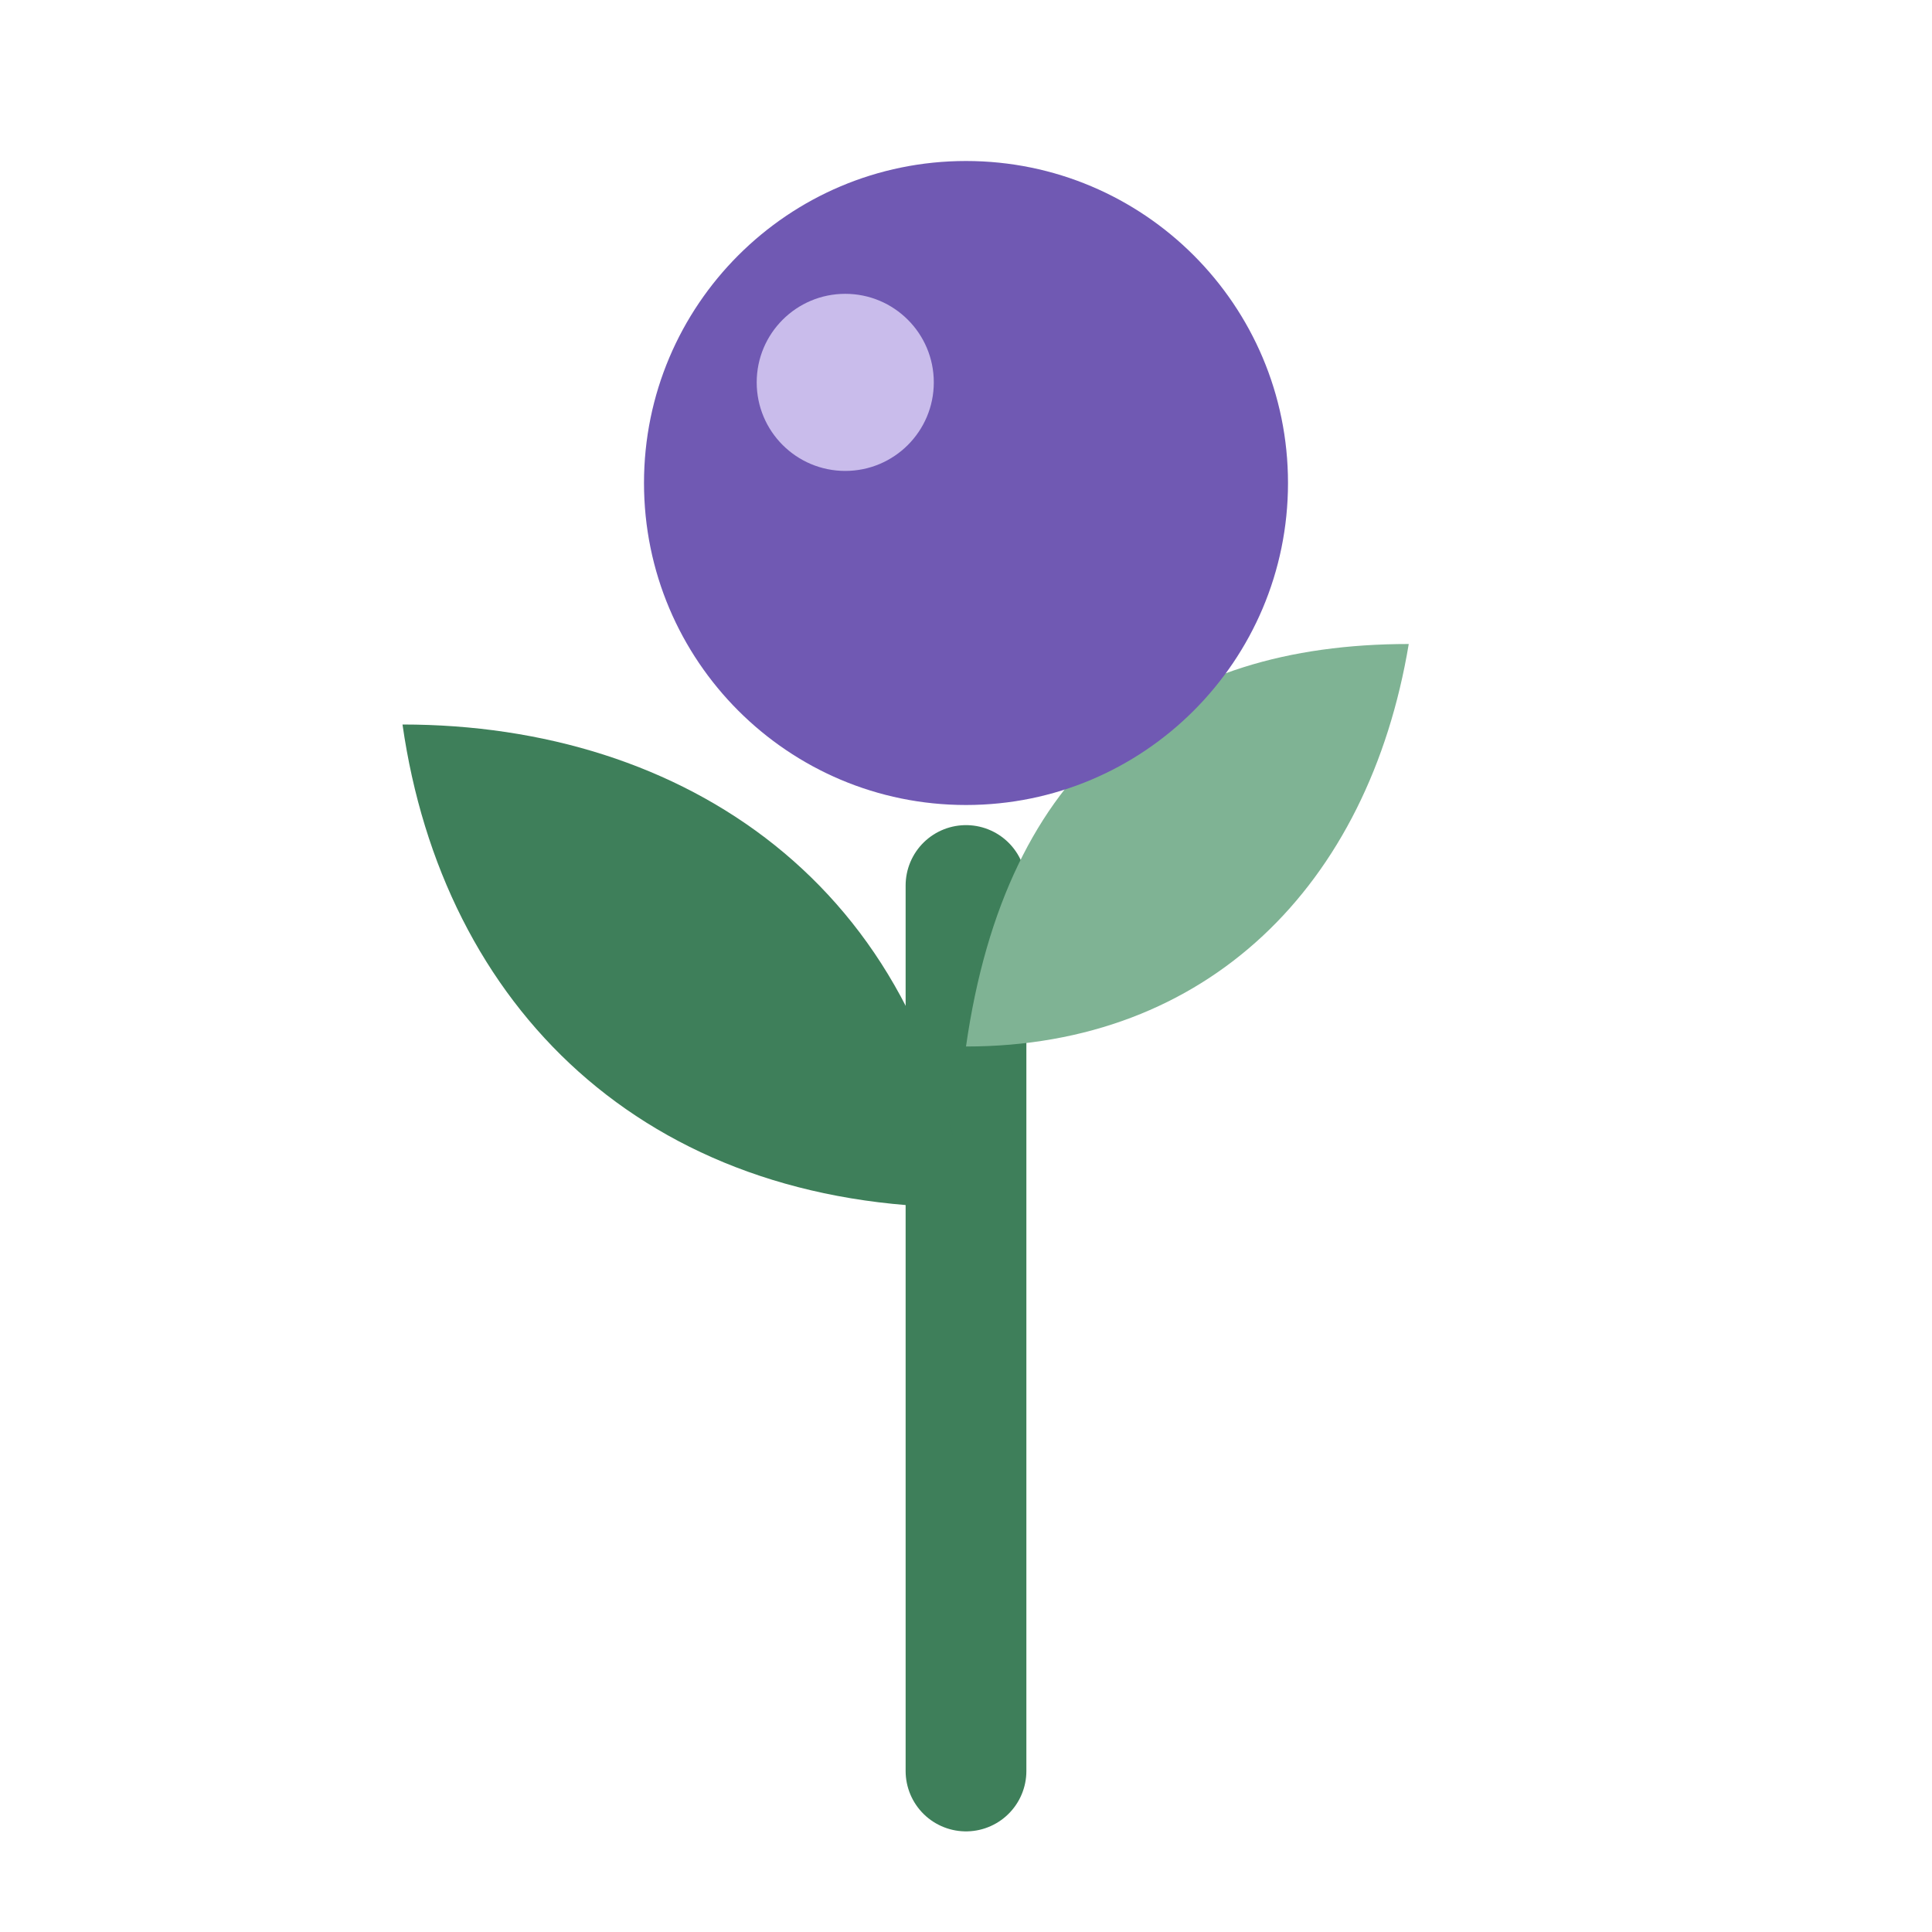
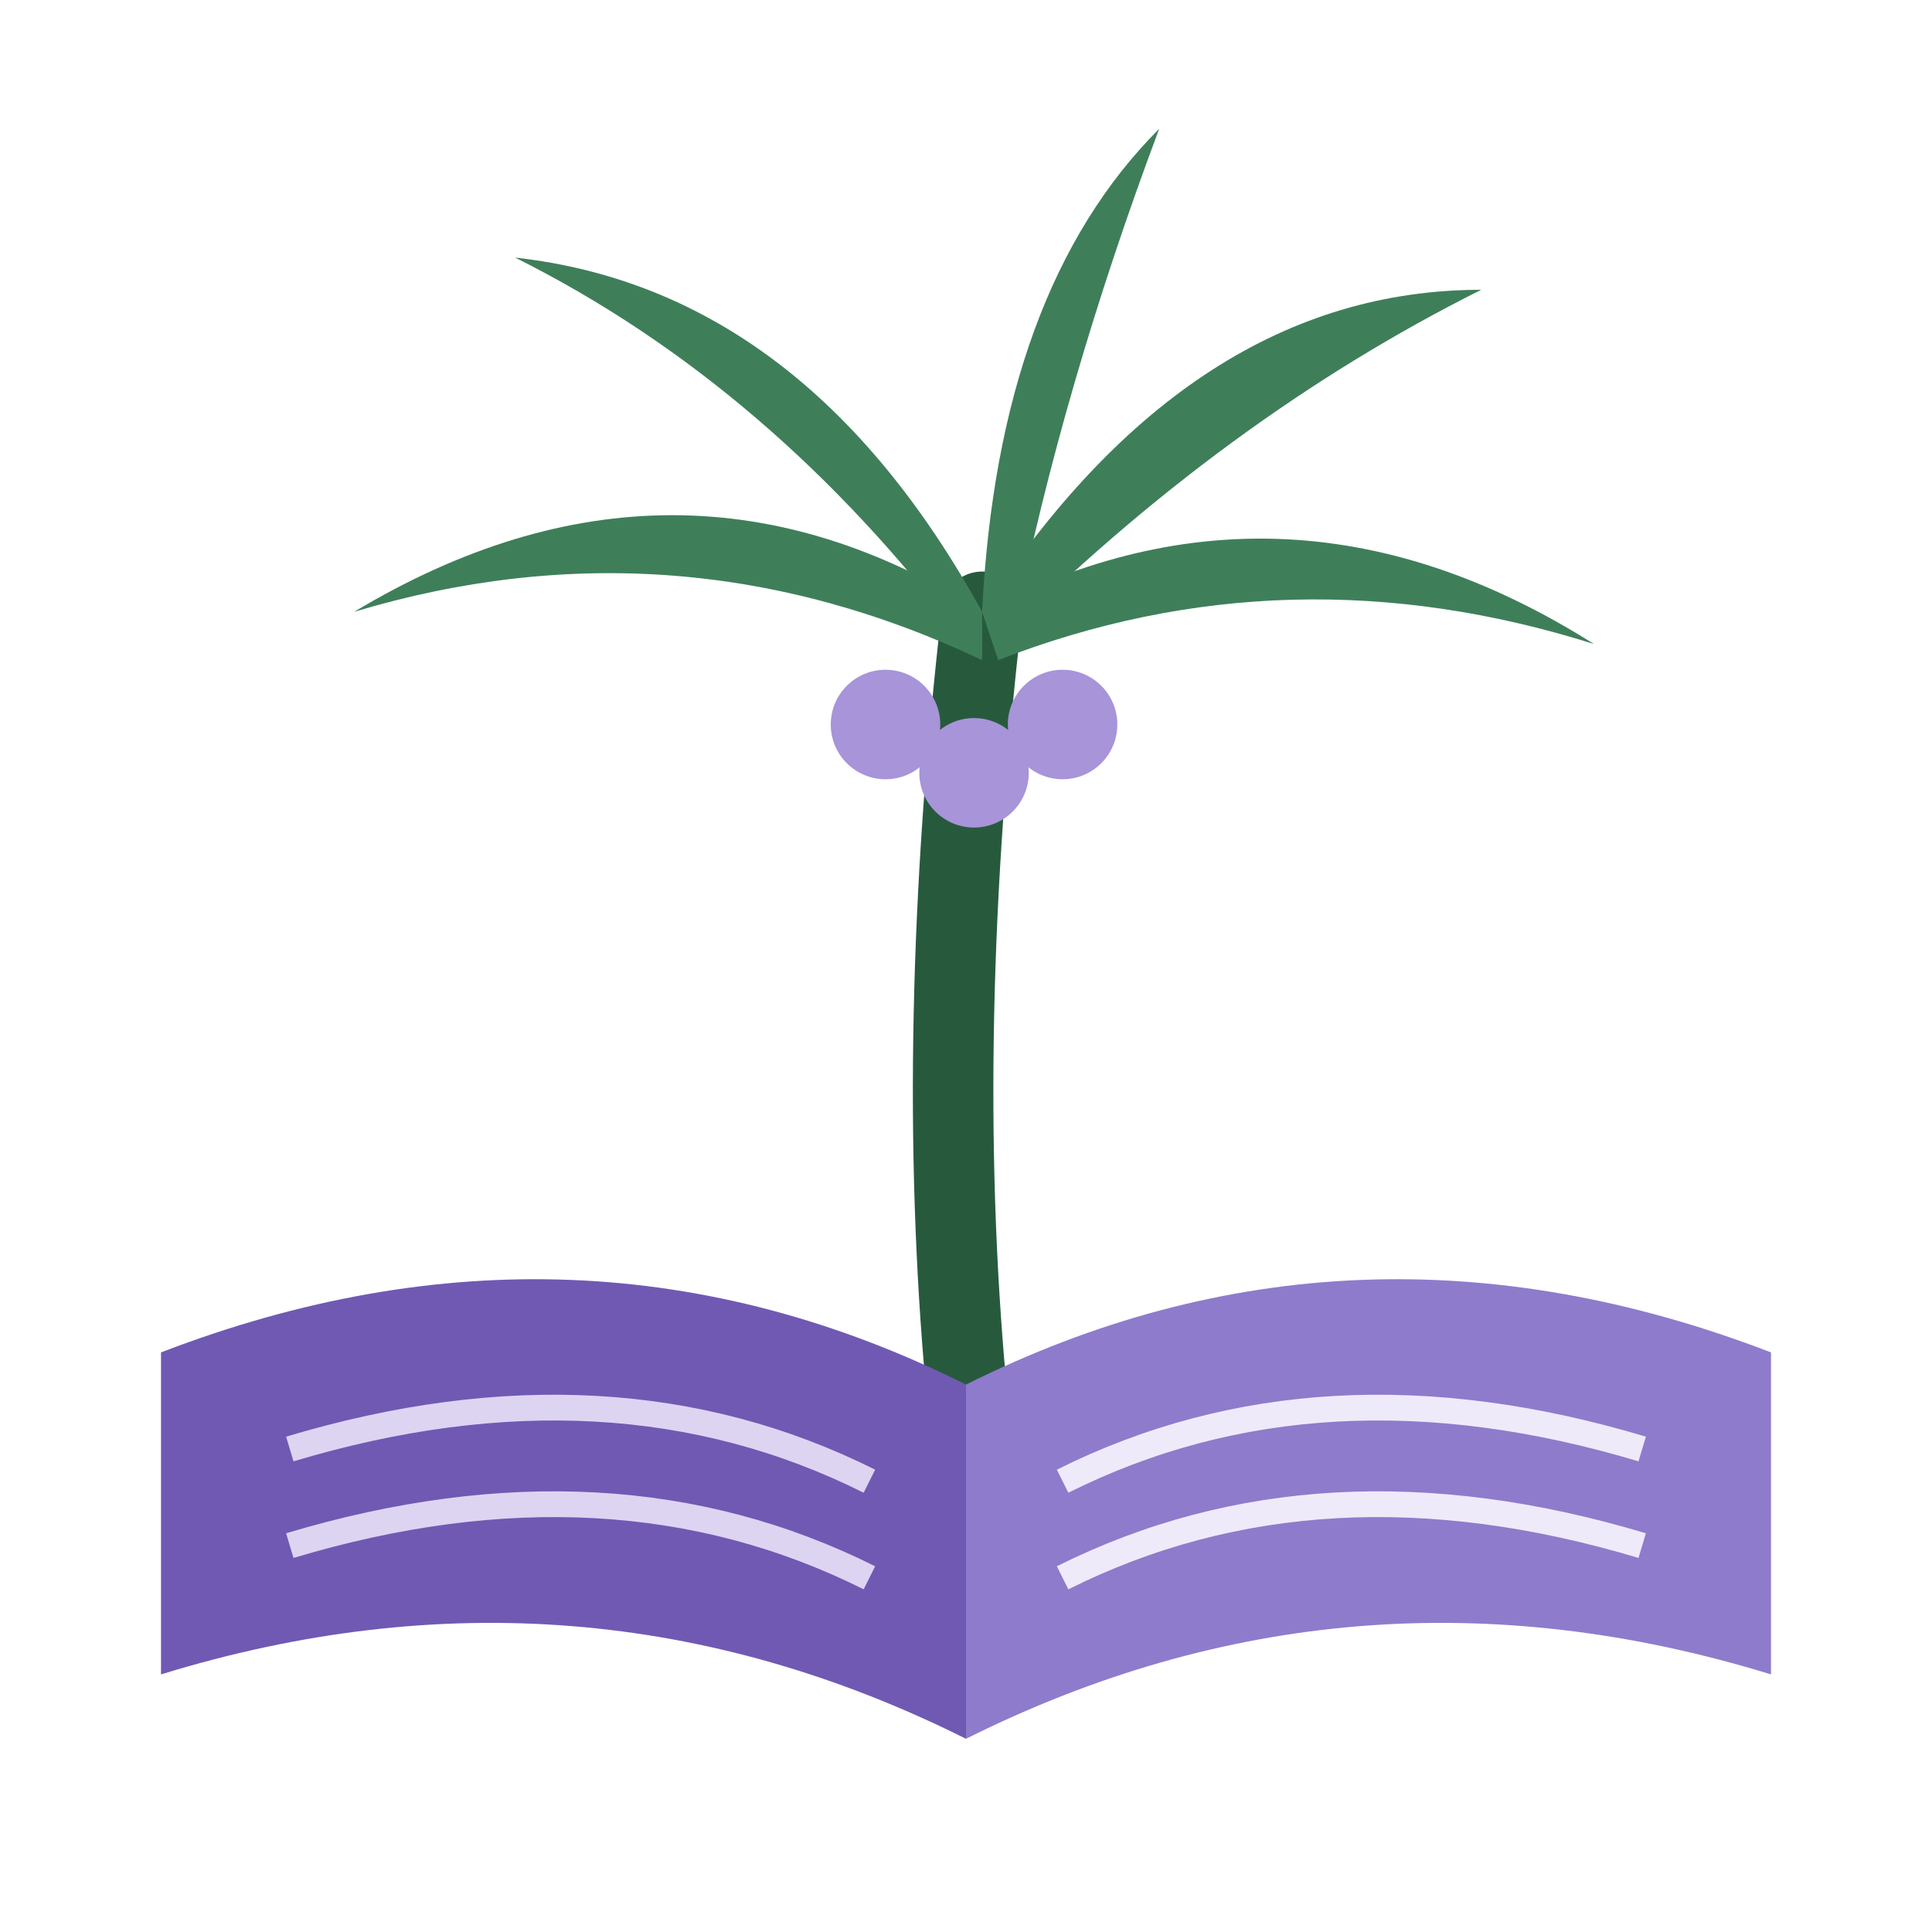
- <svg xmlns="http://www.w3.org/2000/svg" viewBox="0 0 48 48">
-   <path d="M24 44V22" stroke="#3E7F5A" stroke-width="3" stroke-linecap="round" fill="none" />
-   <path d="M24 30c-8 0-13-5-14-12 7 0 13 4 14 12z" fill="#3E7F5A" />
-   <path d="M24 26c6 0 10-4 11-10-6 0-10 3-11 10z" fill="#7FB394" />
-   <circle cx="24" cy="12" r="8" fill="#7059B3" />
-   <circle cx="21" cy="9.5" r="2.2" fill="#C9BCEB" />
+ <svg xmlns="http://www.w3.org/2000/svg" viewBox="0 0 120 120">
+   <path d="M60 86 Q58 64 61 38" stroke="#275A3D" stroke-width="5" stroke-linecap="round" fill="none" />
+   <g fill="#3E7F5A">
+     <path d="M61 38 Q42 26 22 38 Q42 32 61 41 Z" />
+     <path d="M61 38 Q50 18 32 16 Q48 24 60 40 Z" />
+     <path d="M61 38 Q62 18 72 8 Q66 24 63 39 Z" />
+     <path d="M61 38 Q74 18 92 18 Q76 26 62 40 Z" />
+     <path d="M61 38 Q80 28 99 40 Q80 34 62 41 Z" />
+   </g>
+   <g fill="#A794D9">
+     <circle cx="55" cy="45" r="3.4" />
+     <circle cx="60.5" cy="48" r="3.4" />
+     <circle cx="66" cy="45" r="3.4" />
+   </g>
+   <path d="M10 84 Q36 74 60 86 L60 108 Q36 96 10 104 Z" fill="#7059B3" />
+   <path d="M110 84 Q84 74 60 86 L60 108 Q84 96 110 104 Z" fill="#8E7BCB" />
+   <path d="M18 90 Q38 84 54 92 M18 96 Q38 90 54 98" stroke="#DDD4F2" stroke-width="1.6" fill="none" />
+   <path d="M102 90 Q82 84 66 92 M102 96 Q82 90 66 98" stroke="#EFEAF9" stroke-width="1.6" fill="none" />
</svg>
